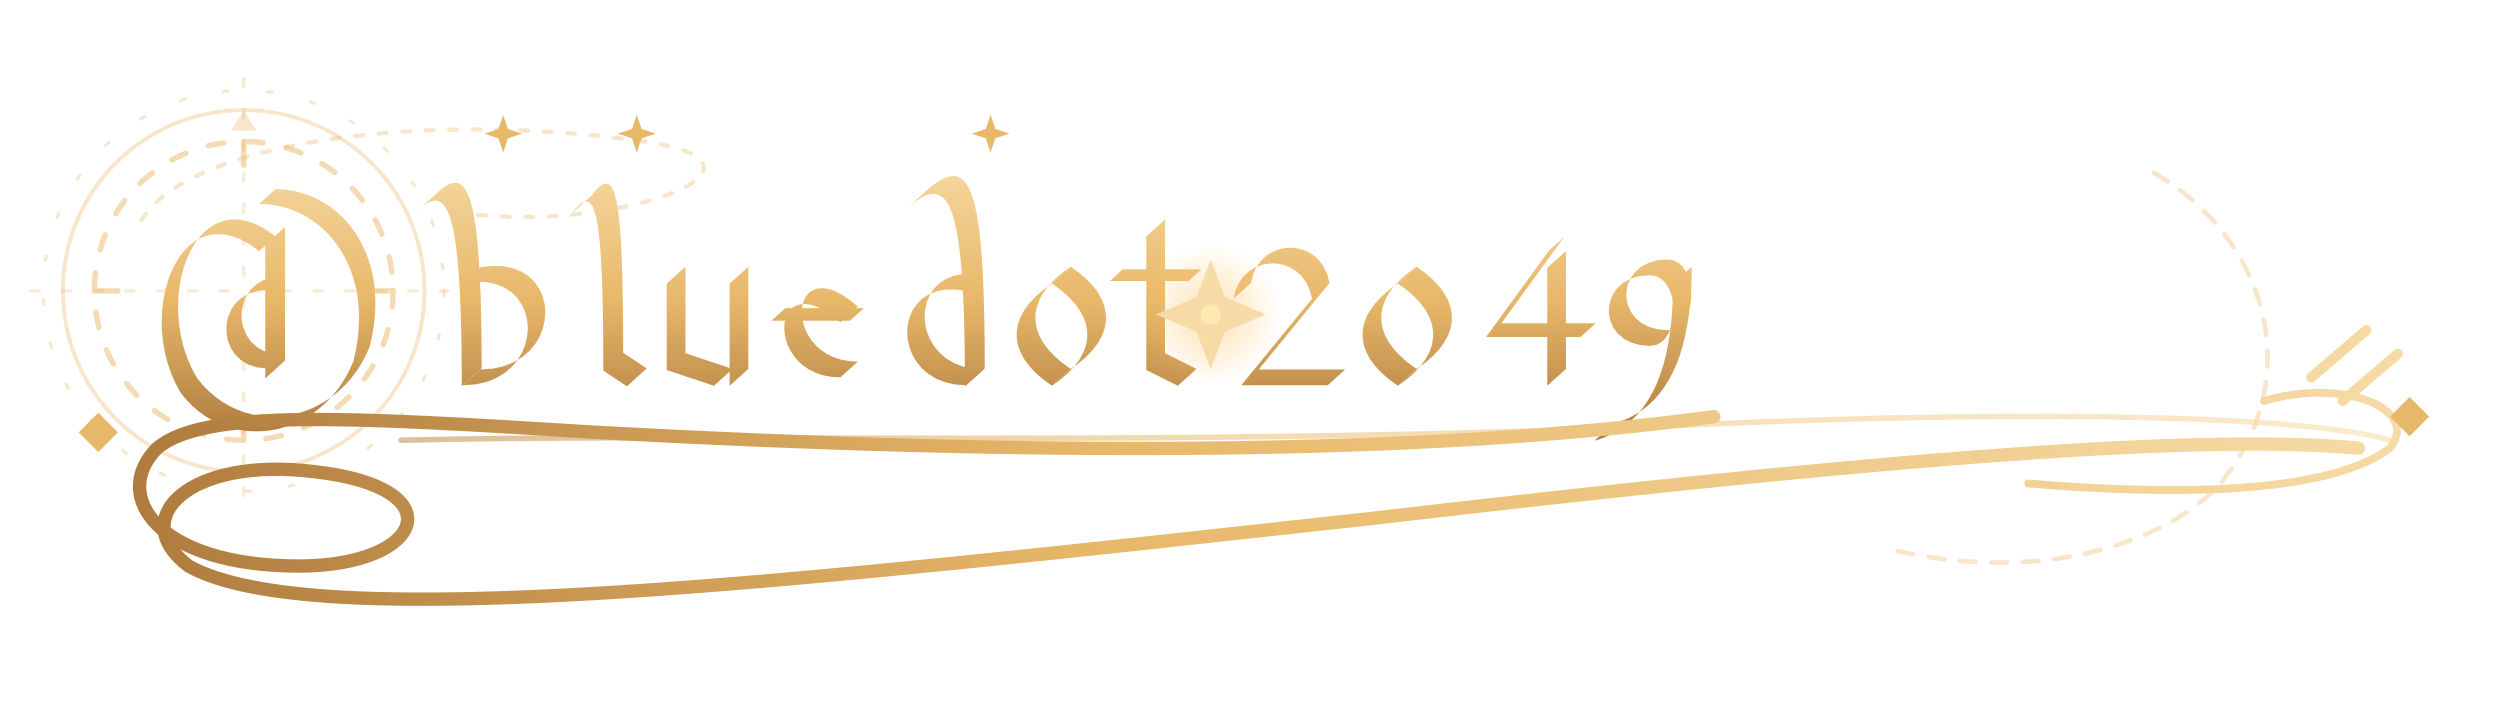
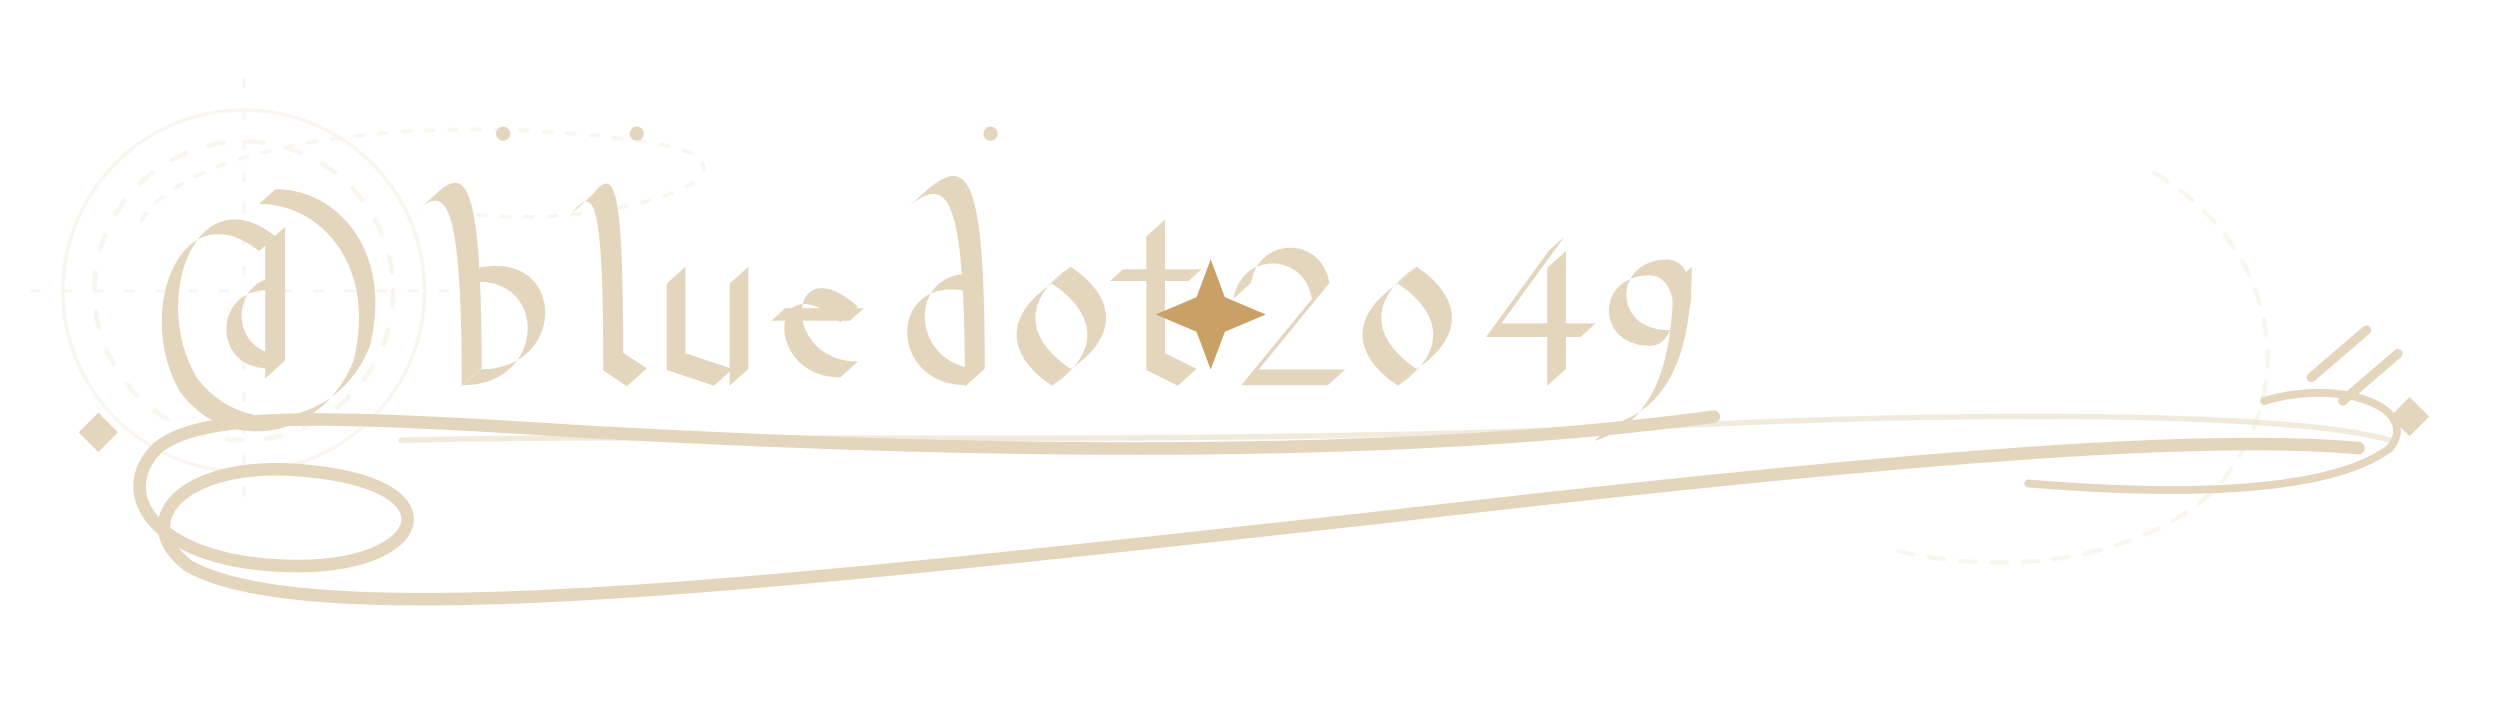
<svg xmlns="http://www.w3.org/2000/svg" viewBox="-6 -10 318 92" width="636" height="184" role="img" aria-label="bluedot2049">
-   <defs>
-     <linearGradient id="g" x1="0" y1="6" x2="0" y2="44" gradientUnits="userSpaceOnUse">
-       <stop offset="0" stop-color="#f6dba6" />
-       <stop offset=".5" stop-color="#e8b86a" />
-       <stop offset="1" stop-color="#a9763a" />
-     </linearGradient>
-     <linearGradient id="r" x1="0" y1="0" x2="300" y2="0" gradientUnits="userSpaceOnUse">
-       <stop offset="0" stop-color="#a9763a" />
-       <stop offset=".45" stop-color="#e8b86a" />
-       <stop offset="1" stop-color="#f6dba6" />
-     </linearGradient>
-     <radialGradient id="glow">
-       <stop offset="0" stop-color="#ffc870" stop-opacity=".55" />
-       <stop offset="1" stop-color="#ffc870" stop-opacity="0" />
-     </radialGradient>
-   </defs>
-   <style>
- .astro{transform-origin:25px 27px;animation:spin 90s linear infinite}
- .astro.b{animation-duration:55s;animation-direction:reverse;animation-delay:-20s}
- .core{transform-box:fill-box;transform-origin:center;animation:breathe 3.2s ease-in-out infinite}
- .tw{transform-box:fill-box;transform-origin:center;animation:tw 4.8s ease-in-out infinite}
- .tw.b{animation-delay:-1.6s} .tw.c{animation-delay:-3.2s}
- @keyframes spin{to{transform:rotate(360deg)}}
- @keyframes breathe{0%,100%{opacity:.75;transform:scale(.85)}50%{opacity:1;transform:scale(1.15)}}
- @keyframes tw{0%,100%{opacity:.35;transform:scale(.7)}50%{opacity:1;transform:scale(1)}}
- @media (prefers-reduced-motion:reduce){*{animation:none!important}}
- </style>
-   <g fill="none" stroke="#e8b86a" stroke-linecap="round">
-     <g class="astro" opacity=".5">
-       <circle cx="25" cy="27" r="19" stroke-width=".7" stroke-dasharray="2 3" />
-       <path d="M25 8v3M25 43v3M6 27h3M41 27h3" stroke-width=".7" />
-     </g>
-     <g class="astro b" opacity=".35">
-       <circle cx="25" cy="27" r="23" stroke-width=".5" />
-       <circle cx="25" cy="27" r="25.5" stroke-width=".4" stroke-dasharray=".6 5" />
-       <path d="M25 4l1.6 2.6h-3.2z" fill="#e8b86a" stroke="none" />
-     </g>
-     <g opacity=".28">
-       <path d="M25 0v54M-2 27h54" stroke-width=".45" stroke-dasharray="1 3" />
-     </g>
-     <path d="M268 12C282 20 288 38 276 52 268 60 252 64 235 60" stroke-width=".6" stroke-dasharray="2 2" opacity=".35" />
-     <path d="M12 18C18 8 48 4 76 8 96 11 72 20 52 17" stroke-width=".55" stroke-dasharray="1 2" opacity=".35" />
+   <g fill="none" stroke="#e4d6bc" stroke-linecap="round" opacity="0.22">
+     <circle cx="25" cy="27" r="19" stroke-width=".6" stroke-dasharray="2 3" />
+     <circle cx="25" cy="27" r="23" stroke-width=".45" />
+     <path d="M25 0v54M-2 27h54" stroke-width=".4" stroke-dasharray="1 3" />
+     <path d="M268 12C282 20 288 38 276 52 268 60 252 64 235 60" stroke-width=".55" stroke-dasharray="2 2" />
+     <path d="M12 18C18 8 48 4 76 8 96 11 72 20 52 17" stroke-width=".5" stroke-dasharray="1 2" />
  </g>
-   <g transform="translate(4 3)" fill="url(#g)">
+   <g transform="translate(4 3)" fill="#e4d6bc">
    <path d="M 25.04 17.06 L 23.86 16.22 L 22.72 15.59 L 21.63 15.17 L 20.58 14.94 L 19.58 14.90 L 18.64 15.04 L 17.76 15.33 L 16.93 15.77 L 16.17 16.35 L 15.47 17.06 L 14.85 17.89 L 14.29 18.81 L 13.81 19.83 L 13.41 20.93 L 13.09 22.10 L 12.85 23.33 L 12.70 24.60 L 12.65 25.91 L 12.68 27.24 L 12.82 28.58 L 13.05 29.93 L 13.38 31.26 L 13.83 32.56 L 14.38 33.84 L 15.04 35.06 L 15.04 35.06 L 15.79 35.98 L 16.59 36.79 L 17.44 37.51 L 18.32 38.14 L 19.25 38.68 L 20.20 39.12 L 21.18 39.48 L 22.18 39.74 L 23.20 39.91 L 24.22 39.99 L 25.25 39.99 L 26.28 39.89 L 27.30 39.71 L 28.31 39.45 L 29.30 39.10 L 30.26 38.66 L 31.20 38.14 L 32.11 37.54 L 32.97 36.85 L 33.79 36.09 L 34.56 35.24 L 35.28 34.31 L 35.93 33.31 L 36.52 32.22 L 37.04 31.06 L 37.04 31.06 L 37.35 29.64 L 37.57 28.26 L 37.70 26.92 L 37.75 25.63 L 37.71 24.38 L 37.60 23.17 L 37.41 22.01 L 37.14 20.90 L 36.81 19.85 L 36.42 18.84 L 35.96 17.89 L 35.44 16.99 L 34.87 16.15 L 34.25 15.37 L 33.58 14.65 L 32.87 13.99 L 32.12 13.39 L 31.33 12.86 L 30.50 12.39 L 29.65 11.99 L 28.77 11.66 L 27.86 11.40 L 26.94 11.21 L 26.00 11.10 L 25.04 11.06 L 22.96 12.94 L 23.91 12.97 L 24.86 13.09 L 25.78 13.28 L 26.69 13.53 L 27.57 13.86 L 28.42 14.26 L 29.25 14.73 L 30.04 15.26 L 30.79 15.86 L 31.50 16.52 L 32.17 17.24 L 32.79 18.02 L 33.36 18.86 L 33.88 19.76 L 34.34 20.71 L 34.73 21.72 L 35.06 22.78 L 35.33 23.89 L 35.52 25.04 L 35.63 26.25 L 35.67 27.50 L 35.62 28.80 L 35.49 30.14 L 35.27 31.52 L 34.96 32.94 L 34.96 32.94 L 34.44 34.10 L 33.85 35.18 L 33.20 36.19 L 32.48 37.11 L 31.71 37.96 L 30.89 38.73 L 30.03 39.41 L 29.12 40.01 L 28.18 40.53 L 27.22 40.97 L 26.23 41.32 L 25.22 41.59 L 24.20 41.77 L 23.17 41.86 L 22.14 41.86 L 21.12 41.78 L 20.10 41.61 L 19.10 41.35 L 18.12 41.00 L 17.17 40.55 L 16.24 40.02 L 15.35 39.39 L 14.51 38.67 L 13.71 37.85 L 12.96 36.94 L 12.96 36.94 L 12.30 35.71 L 11.75 34.44 L 11.30 33.13 L 10.97 31.80 L 10.74 30.46 L 10.60 29.11 L 10.57 27.78 L 10.62 26.48 L 10.77 25.20 L 11.01 23.98 L 11.33 22.81 L 11.73 21.71 L 12.21 20.69 L 12.76 19.76 L 13.39 18.94 L 14.09 18.23 L 14.85 17.65 L 15.68 17.20 L 16.56 16.91 L 17.50 16.78 L 18.50 16.82 L 19.55 17.04 L 20.64 17.46 L 21.78 18.09 L 22.96 18.94 Z" />
    <path d="M 26.26 15.86 L 26.26 17.56 L 26.26 19.26 L 26.26 20.96 L 26.26 22.66 L 26.26 24.36 L 26.26 26.06 L 26.26 27.76 L 26.26 29.46 L 26.26 31.16 L 26.26 32.86 L 23.74 35.14 L 23.74 33.44 L 23.74 31.74 L 23.74 30.04 L 23.74 28.34 L 23.74 26.64 L 23.74 24.94 L 23.74 23.24 L 23.74 21.54 L 23.74 19.84 L 23.74 18.14 Z" />
    <path d="M 25.97 22.13 L 24.66 22.26 L 23.54 22.62 L 22.61 23.17 L 21.86 23.88 L 21.30 24.72 L 20.93 25.65 L 20.74 26.63 L 20.74 27.63 L 20.93 28.61 L 21.30 29.54 L 21.86 30.38 L 22.61 31.09 L 23.54 31.64 L 24.66 32.00 L 25.97 32.13 L 24.03 33.87 L 22.73 33.74 L 21.61 33.38 L 20.67 32.83 L 19.93 32.12 L 19.37 31.28 L 18.99 30.35 L 18.81 29.37 L 18.81 28.37 L 18.99 27.39 L 19.37 26.46 L 19.93 25.62 L 20.67 24.91 L 21.61 24.36 L 22.73 24.00 L 24.03 23.87 Z" />
    <path d="M 45.26 11.86 L 45.85 11.31 L 46.40 10.86 L 46.93 10.52 L 47.42 10.31 L 47.89 10.24 L 48.32 10.31 L 48.73 10.55 L 49.10 10.97 L 49.45 11.57 L 49.76 12.36 L 50.05 13.37 L 50.30 14.60 L 50.53 16.06 L 50.72 17.77 L 50.89 19.74 L 51.02 21.97 L 51.13 24.49 L 51.20 27.31 L 51.25 30.43 L 51.26 33.86 L 48.74 36.14 L 48.72 32.70 L 48.68 29.58 L 48.60 26.77 L 48.50 24.25 L 48.36 22.01 L 48.20 20.05 L 48.00 18.34 L 47.78 16.87 L 47.52 15.64 L 47.24 14.64 L 46.92 13.84 L 46.58 13.24 L 46.20 12.83 L 45.80 12.59 L 45.36 12.51 L 44.90 12.59 L 44.40 12.80 L 43.88 13.13 L 43.32 13.58 L 42.74 14.14 Z" />
    <path d="M 51.11 21.00 L 52.68 20.82 L 54.08 20.87 L 55.32 21.14 L 56.39 21.58 L 57.30 22.18 L 58.04 22.92 L 58.62 23.77 L 59.03 24.71 L 59.28 25.71 L 59.36 26.75 L 59.28 27.80 L 59.03 28.84 L 58.62 29.86 L 58.04 30.81 L 57.30 31.68 L 56.39 32.45 L 55.32 33.09 L 54.08 33.58 L 52.68 33.89 L 51.11 34.00 L 48.89 36.00 L 50.45 35.90 L 51.86 35.59 L 53.09 35.10 L 54.17 34.46 L 55.07 33.69 L 55.82 32.82 L 56.39 31.86 L 56.81 30.85 L 57.05 29.81 L 57.14 28.75 L 57.05 27.72 L 56.81 26.72 L 56.39 25.78 L 55.82 24.93 L 55.07 24.19 L 54.17 23.59 L 53.09 23.14 L 51.86 22.88 L 50.45 22.83 L 48.89 23.00 Z" />
    <path d="M 65.26 11.86 L 65.70 11.32 L 66.10 10.88 L 66.48 10.57 L 66.83 10.39 L 67.15 10.35 L 67.45 10.45 L 67.72 10.71 L 67.97 11.13 L 68.19 11.72 L 68.39 12.49 L 68.56 13.45 L 68.72 14.60 L 68.85 15.96 L 68.97 17.53 L 69.06 19.32 L 69.14 21.33 L 69.19 23.59 L 69.23 26.09 L 69.26 28.85 L 69.26 31.86 L 69.26 31.86 L 69.86 32.26 L 70.46 32.66 L 71.06 33.06 L 71.66 33.46 L 72.26 33.86 L 69.74 36.14 L 69.14 35.74 L 68.54 35.34 L 67.94 34.94 L 67.34 34.54 L 66.74 34.14 L 66.74 34.14 L 66.73 31.12 L 66.71 28.37 L 66.67 25.87 L 66.61 23.61 L 66.53 21.59 L 66.44 19.80 L 66.33 18.23 L 66.19 16.87 L 66.04 15.72 L 65.86 14.76 L 65.66 13.99 L 65.44 13.40 L 65.19 12.98 L 64.92 12.72 L 64.63 12.62 L 64.30 12.67 L 63.96 12.85 L 63.58 13.16 L 63.17 13.59 L 62.74 14.14 Z" />
    <path d="M 77.19 20.93 L 77.19 22.03 L 77.19 23.13 L 77.19 24.23 L 77.19 25.33 L 77.19 26.43 L 77.19 27.53 L 77.19 28.63 L 77.19 29.73 L 77.19 30.83 L 77.19 31.93 L 77.19 31.93 L 78.19 32.26 L 79.19 32.60 L 80.19 32.93 L 81.19 33.26 L 82.19 33.60 L 83.19 33.93 L 80.81 36.07 L 79.81 35.74 L 78.81 35.40 L 77.81 35.07 L 76.81 34.74 L 75.81 34.40 L 74.81 34.07 L 74.81 34.07 L 74.81 32.97 L 74.81 31.87 L 74.81 30.77 L 74.81 29.67 L 74.81 28.57 L 74.81 27.47 L 74.81 26.37 L 74.81 25.27 L 74.81 24.17 L 74.81 23.07 Z" />
    <path d="M 85.19 20.93 L 85.19 22.23 L 85.19 23.53 L 85.19 24.83 L 85.19 26.13 L 85.19 27.43 L 85.19 28.73 L 85.19 30.03 L 85.19 31.33 L 85.19 32.63 L 85.19 33.93 L 82.81 36.07 L 82.81 34.77 L 82.81 33.47 L 82.81 32.17 L 82.81 30.87 L 82.81 29.57 L 82.81 28.27 L 82.81 26.97 L 82.81 25.67 L 82.81 24.37 L 82.81 23.07 Z" />
    <path d="M 99.11 26.00 L 98.07 25.14 L 97.11 24.50 L 96.23 24.04 L 95.42 23.77 L 94.70 23.65 L 94.06 23.69 L 93.50 23.85 L 93.03 24.14 L 92.65 24.53 L 92.35 25.00 L 92.14 25.56 L 92.02 26.17 L 91.99 26.83 L 92.05 27.52 L 92.20 28.23 L 92.45 28.94 L 92.80 29.63 L 93.24 30.30 L 93.77 30.93 L 94.41 31.50 L 95.15 32.00 L 95.98 32.41 L 96.92 32.73 L 97.97 32.93 L 99.11 33.00 L 96.89 35.00 L 95.74 34.93 L 94.69 34.74 L 93.76 34.42 L 92.92 34.01 L 92.18 33.51 L 91.54 32.94 L 91.01 32.31 L 90.57 31.64 L 90.22 30.94 L 89.97 30.24 L 89.82 29.53 L 89.76 28.84 L 89.79 28.18 L 89.91 27.57 L 90.12 27.01 L 90.42 26.53 L 90.80 26.14 L 91.27 25.86 L 91.83 25.69 L 92.47 25.66 L 93.19 25.77 L 94.00 26.05 L 94.88 26.51 L 95.84 27.15 L 96.89 28.00 Z" />
    <path d="M 89.89 26.20 L 91.14 26.20 L 92.39 26.20 L 93.64 26.20 L 94.89 26.20 L 96.14 26.20 L 97.39 26.20 L 98.64 26.20 L 99.89 26.20 L 98.11 27.80 L 96.86 27.80 L 95.61 27.80 L 94.36 27.80 L 93.11 27.80 L 91.86 27.80 L 90.61 27.80 L 89.36 27.80 L 88.11 27.80 Z" />
    <path d="M 115.11 22.00 L 113.69 21.81 L 112.41 21.85 L 111.29 22.08 L 110.31 22.48 L 109.49 23.03 L 108.81 23.71 L 108.29 24.49 L 107.91 25.36 L 107.69 26.28 L 107.61 27.25 L 107.69 28.23 L 107.91 29.20 L 108.29 30.14 L 108.81 31.03 L 109.49 31.84 L 110.31 32.56 L 111.29 33.15 L 112.41 33.61 L 113.69 33.90 L 115.11 34.00 L 112.89 36.00 L 111.46 35.90 L 110.19 35.61 L 109.06 35.16 L 108.09 34.56 L 107.26 33.85 L 106.59 33.03 L 106.06 32.14 L 105.69 31.20 L 105.46 30.23 L 105.39 29.25 L 105.46 28.29 L 105.69 27.36 L 106.06 26.50 L 106.59 25.71 L 107.26 25.03 L 108.09 24.48 L 109.06 24.08 L 110.19 23.85 L 111.46 23.82 L 112.89 24.00 Z" />
    <path d="M 108.26 10.86 L 108.99 10.32 L 109.67 9.89 L 110.31 9.58 L 110.91 9.41 L 111.47 9.39 L 111.98 9.53 L 112.45 9.84 L 112.89 10.32 L 113.28 10.99 L 113.64 11.86 L 113.96 12.94 L 114.24 14.25 L 114.49 15.78 L 114.70 17.55 L 114.87 19.58 L 115.02 21.87 L 115.12 24.43 L 115.20 27.28 L 115.25 30.42 L 115.26 33.86 L 112.74 36.14 L 112.72 32.69 L 112.68 29.55 L 112.60 26.71 L 112.49 24.15 L 112.35 21.86 L 112.17 19.83 L 111.96 18.05 L 111.71 16.52 L 111.43 15.22 L 111.11 14.14 L 110.76 13.27 L 110.36 12.59 L 109.93 12.11 L 109.45 11.81 L 108.94 11.67 L 108.38 11.69 L 107.79 11.86 L 107.15 12.16 L 106.46 12.59 L 105.74 13.14 Z" />
    <path d="M 126.19 20.93 L 125.07 21.74 L 124.11 22.58 L 123.31 23.43 L 122.67 24.30 L 122.19 25.19 L 121.87 26.08 L 121.71 26.98 L 121.71 27.88 L 121.87 28.78 L 122.19 29.67 L 122.67 30.55 L 123.31 31.43 L 124.11 32.28 L 125.07 33.12 L 126.19 33.93 L 123.81 36.07 L 122.69 35.26 L 121.73 34.42 L 120.93 33.57 L 120.29 32.70 L 119.81 31.81 L 119.49 30.92 L 119.33 30.02 L 119.33 29.12 L 119.49 28.22 L 119.81 27.33 L 120.29 26.45 L 120.93 25.57 L 121.73 24.72 L 122.69 23.88 L 123.81 23.07 Z" />
    <path d="M 126.19 20.93 L 127.31 21.74 L 128.27 22.58 L 129.07 23.43 L 129.71 24.30 L 130.19 25.19 L 130.51 26.08 L 130.67 26.98 L 130.67 27.88 L 130.51 28.78 L 130.19 29.67 L 129.71 30.55 L 129.07 31.43 L 128.27 32.28 L 127.31 33.12 L 126.19 33.93 L 123.81 36.07 L 124.93 35.26 L 125.89 34.42 L 126.69 33.57 L 127.33 32.70 L 127.81 31.81 L 128.13 30.92 L 128.29 30.02 L 128.29 29.12 L 128.13 28.22 L 127.81 27.33 L 127.33 26.45 L 126.69 25.57 L 125.89 24.72 L 124.93 23.88 L 123.81 23.07 Z" />
    <path d="M 138.19 14.93 L 138.19 16.35 L 138.19 17.76 L 138.19 19.18 L 138.19 20.60 L 138.19 22.01 L 138.19 23.43 L 138.19 24.85 L 138.19 26.26 L 138.19 27.68 L 138.19 29.10 L 138.19 30.51 L 138.19 31.93 L 138.19 31.93 L 138.99 32.33 L 139.79 32.73 L 140.59 33.13 L 141.39 33.53 L 142.19 33.93 L 139.81 36.07 L 139.01 35.67 L 138.21 35.27 L 137.41 34.87 L 136.61 34.47 L 135.81 34.07 L 135.81 34.07 L 135.81 32.65 L 135.81 31.24 L 135.81 29.82 L 135.81 28.40 L 135.81 26.99 L 135.81 25.57 L 135.81 24.15 L 135.81 22.74 L 135.81 21.32 L 135.81 19.90 L 135.81 18.49 L 135.81 17.07 Z" />
    <path d="M 132.82 21.26 L 134.07 21.26 L 135.32 21.26 L 136.57 21.26 L 137.82 21.26 L 139.07 21.26 L 140.32 21.26 L 141.57 21.26 L 142.82 21.26 L 141.18 22.74 L 139.93 22.74 L 138.68 22.74 L 137.43 22.74 L 136.18 22.74 L 134.93 22.74 L 133.68 22.74 L 132.43 22.74 L 131.18 22.74 Z" />
    <path d="M 149.11 23.00 L 149.40 21.88 L 149.85 20.92 L 150.44 20.12 L 151.14 19.48 L 151.93 19.00 L 152.78 18.68 L 153.67 18.52 L 154.56 18.52 L 155.45 18.68 L 156.30 19.00 L 157.09 19.48 L 157.79 20.12 L 158.37 20.92 L 158.83 21.88 L 159.11 23.00 L 159.11 23.00 L 158.36 23.91 L 157.61 24.83 L 156.86 25.75 L 156.11 26.66 L 155.36 27.58 L 154.61 28.50 L 153.86 29.41 L 153.11 30.33 L 152.36 31.25 L 151.61 32.16 L 150.86 33.08 L 150.11 34.00 L 150.11 34.00 L 151.21 34.00 L 152.31 34.00 L 153.41 34.00 L 154.51 34.00 L 155.61 34.00 L 156.71 34.00 L 157.81 34.00 L 158.91 34.00 L 160.01 34.00 L 161.11 34.00 L 158.89 36.00 L 157.79 36.00 L 156.69 36.00 L 155.59 36.00 L 154.49 36.00 L 153.39 36.00 L 152.29 36.00 L 151.19 36.00 L 150.09 36.00 L 148.99 36.00 L 147.89 36.00 L 147.89 36.00 L 148.64 35.09 L 149.39 34.17 L 150.14 33.25 L 150.89 32.34 L 151.64 31.42 L 152.39 30.50 L 153.14 29.59 L 153.89 28.67 L 154.64 27.75 L 155.39 26.84 L 156.14 25.92 L 156.89 25.00 L 156.89 25.00 L 156.60 23.88 L 156.15 22.92 L 155.56 22.12 L 154.86 21.48 L 154.07 21.00 L 153.22 20.68 L 152.33 20.52 L 151.44 20.52 L 150.55 20.68 L 149.70 21.00 L 148.91 21.48 L 148.21 22.12 L 147.63 22.92 L 147.17 23.88 L 146.89 25.00 Z" />
    <path d="M 170.19 20.93 L 169.07 21.74 L 168.11 22.58 L 167.31 23.43 L 166.67 24.30 L 166.19 25.19 L 165.87 26.08 L 165.71 26.98 L 165.71 27.88 L 165.87 28.78 L 166.19 29.67 L 166.67 30.55 L 167.31 31.43 L 168.11 32.28 L 169.07 33.12 L 170.19 33.93 L 167.81 36.07 L 166.69 35.26 L 165.73 34.42 L 164.93 33.57 L 164.29 32.70 L 163.81 31.81 L 163.49 30.92 L 163.33 30.02 L 163.33 29.12 L 163.49 28.22 L 163.81 27.33 L 164.29 26.45 L 164.93 25.57 L 165.73 24.72 L 166.69 23.88 L 167.81 23.07 Z" />
    <path d="M 170.19 20.93 L 171.31 21.74 L 172.27 22.58 L 173.07 23.43 L 173.71 24.30 L 174.19 25.19 L 174.51 26.08 L 174.67 26.98 L 174.67 27.88 L 174.51 28.78 L 174.19 29.67 L 173.71 30.55 L 173.07 31.43 L 172.27 32.28 L 171.31 33.12 L 170.19 33.93 L 167.81 36.07 L 168.93 35.26 L 169.89 34.42 L 170.69 33.57 L 171.33 32.70 L 171.81 31.81 L 172.13 30.92 L 172.29 30.02 L 172.29 29.12 L 172.13 28.22 L 171.81 27.33 L 171.33 26.45 L 170.69 25.57 L 169.89 24.72 L 168.93 23.88 L 167.81 23.07 Z" />
    <path d="M 188.97 17.13 L 188.17 18.23 L 187.37 19.33 L 186.57 20.43 L 185.77 21.53 L 184.97 22.63 L 184.17 23.73 L 183.37 24.83 L 182.57 25.93 L 181.77 27.03 L 180.97 28.13 L 180.97 28.13 L 182.17 28.13 L 183.37 28.13 L 184.57 28.13 L 185.77 28.13 L 186.97 28.13 L 188.17 28.13 L 189.37 28.13 L 190.57 28.13 L 191.77 28.13 L 192.97 28.13 L 191.03 29.87 L 189.83 29.87 L 188.63 29.87 L 187.43 29.87 L 186.23 29.87 L 185.03 29.87 L 183.83 29.87 L 182.63 29.87 L 181.43 29.87 L 180.23 29.87 L 179.03 29.87 L 179.03 29.87 L 179.83 28.77 L 180.63 27.67 L 181.43 26.57 L 182.23 25.47 L 183.03 24.37 L 183.83 23.27 L 184.63 22.17 L 185.43 21.07 L 186.23 19.97 L 187.03 18.87 Z" />
    <path d="M 189.19 18.93 L 189.19 20.43 L 189.19 21.93 L 189.19 23.43 L 189.19 24.93 L 189.19 26.43 L 189.19 27.93 L 189.19 29.43 L 189.19 30.93 L 189.19 32.43 L 189.19 33.93 L 186.81 36.07 L 186.81 34.57 L 186.81 33.07 L 186.81 31.57 L 186.81 30.07 L 186.81 28.57 L 186.81 27.07 L 186.81 25.57 L 186.81 24.07 L 186.81 22.57 L 186.81 21.07 Z" />
    <path d="M 202.11 20.00 L 200.81 20.11 L 199.69 20.43 L 198.75 20.93 L 198.01 21.57 L 197.45 22.33 L 197.07 23.16 L 196.89 24.05 L 196.89 24.95 L 197.07 25.83 L 197.45 26.66 L 198.01 27.42 L 198.75 28.06 L 199.69 28.56 L 200.81 28.88 L 202.11 29.00 L 202.11 29.00 L 202.86 28.88 L 203.50 28.56 L 204.03 28.06 L 204.46 27.42 L 204.78 26.66 L 204.99 25.83 L 205.10 24.95 L 205.10 24.05 L 204.99 23.16 L 204.78 22.33 L 204.46 21.57 L 204.03 20.93 L 203.50 20.43 L 202.86 20.11 L 202.11 20.00 L 199.89 22.00 L 200.63 22.12 L 201.27 22.44 L 201.81 22.94 L 202.23 23.58 L 202.55 24.34 L 202.77 25.17 L 202.87 26.05 L 202.87 26.95 L 202.77 27.84 L 202.55 28.67 L 202.23 29.43 L 201.81 30.07 L 201.27 30.57 L 200.63 30.89 L 199.89 31.00 L 199.89 31.00 L 198.58 30.89 L 197.46 30.57 L 196.53 30.07 L 195.78 29.43 L 195.22 28.67 L 194.85 27.84 L 194.66 26.95 L 194.66 26.05 L 194.85 25.17 L 195.22 24.34 L 195.78 23.58 L 196.53 22.94 L 197.46 22.44 L 198.58 22.12 L 199.89 22.00 Z" />
    <path d="M 205.19 20.93 L 205.17 22.55 L 205.10 24.11 L 204.98 25.61 L 204.82 27.04 L 204.61 28.41 L 204.35 29.72 L 204.04 30.97 L 203.69 32.15 L 203.28 33.26 L 202.81 34.30 L 202.30 35.28 L 201.73 36.19 L 201.11 37.03 L 200.44 37.81 L 199.70 38.51 L 198.92 39.14 L 198.07 39.70 L 197.17 40.18 L 196.21 40.59 L 195.19 40.93 L 192.81 43.07 L 193.83 42.73 L 194.79 42.32 L 195.69 41.84 L 196.54 41.28 L 197.33 40.65 L 198.06 39.95 L 198.73 39.18 L 199.35 38.33 L 199.92 37.42 L 200.44 36.45 L 200.90 35.40 L 201.31 34.29 L 201.67 33.11 L 201.97 31.86 L 202.23 30.55 L 202.44 29.18 L 202.61 27.75 L 202.72 26.25 L 202.79 24.69 L 202.81 23.07 Z" />
  </g>
-   <g fill="none" stroke="url(#r)" stroke-linecap="round" stroke-linejoin="round">
-     <path d="M212 43C175 48 125 48 70 45 38 43 20 42 14 47 8 53 14 62 32 62 48 62 52 52 34 50 18 48 10 56 18 62 34 71 95 64 168 56 228 49 272 45 294 47" stroke-width="1.7" />
-     <path d="M45 46C85 45 145 47 210 44 255 42 288 43 298 46" stroke-width=".7" opacity=".55" />
+   <g fill="none" stroke="#e4d6bc" stroke-linecap="round" stroke-linejoin="round">
+     <path d="M212 43C175 48 125 48 70 45 38 43 20 42 14 47 8 53 14 62 32 62 48 62 52 52 34 50 18 48 10 56 18 62 34 71 95 64 168 56 228 49 272 45 294 47" stroke-width="1.6" />
+     <path d="M45 46C85 45 145 47 210 44 255 42 288 43 298 46" stroke-width=".7" opacity=".5" />
    <path d="M282 41C292 38 302 42 298 47 290 53 270 53 252 51.5" stroke-width="1" />
-     <path d="M288 38l7-6M292 41l7-6" stroke-width="1.3" />
+     <path d="M288 38l7-6M292 41l7-6" stroke-width="1.2" />
  </g>
-   <g transform="translate(148 30)">
-     <circle r="9" fill="url(#glow)" class="core" />
-     <polygon points="0,-7 1.8,-2.2 7,0 1.8,2.2 0,7 -1.8,2.2 -7,0 -1.8,-2.2" fill="url(#g)" />
-     <circle r="1.3" fill="#ffe9b0" class="core" />
-   </g>
-   <g fill="#e8b86a">
-     <polygon points="4,45 6.5,42.5 9,45 6.5,47.5" />
-     <polygon points="298,43 300.5,40.5 303,43 300.5,45.5" />
-     <path class="tw" d="M58 4.6l.6 1.8 1.8.6-1.8.6-.6 1.8-.6-1.8-1.8-.6 1.8-.6z" />
-     <path class="tw b" d="M75 4.6l.6 1.8 1.8.6-1.8.6-.6 1.8-.6-1.8-1.8-.6 1.8-.6z" />
-     <path class="tw c" d="M120 4.6l.6 1.8 1.8.6-1.8.6-.6 1.8-.6-1.8-1.8-.6 1.8-.6z" />
+   <path transform="translate(148 30)" d="M0-7 1.8-2.2 7 0 1.8 2.2 0 7-1.8 2.2-7 0-1.8-2.2Z" fill="#c9a066" />
+   <g fill="#e4d6bc">
+     <path d="M4 45l2.5-2.5L9 45l-2.5 2.5zM298 43l2.5-2.5 2.5 2.5-2.5 2.5z" />
+     <circle cx="58" cy="7" r=".9" />
+     <circle cx="75" cy="7" r=".9" />
+     <circle cx="120" cy="7" r=".9" />
  </g>
</svg>
